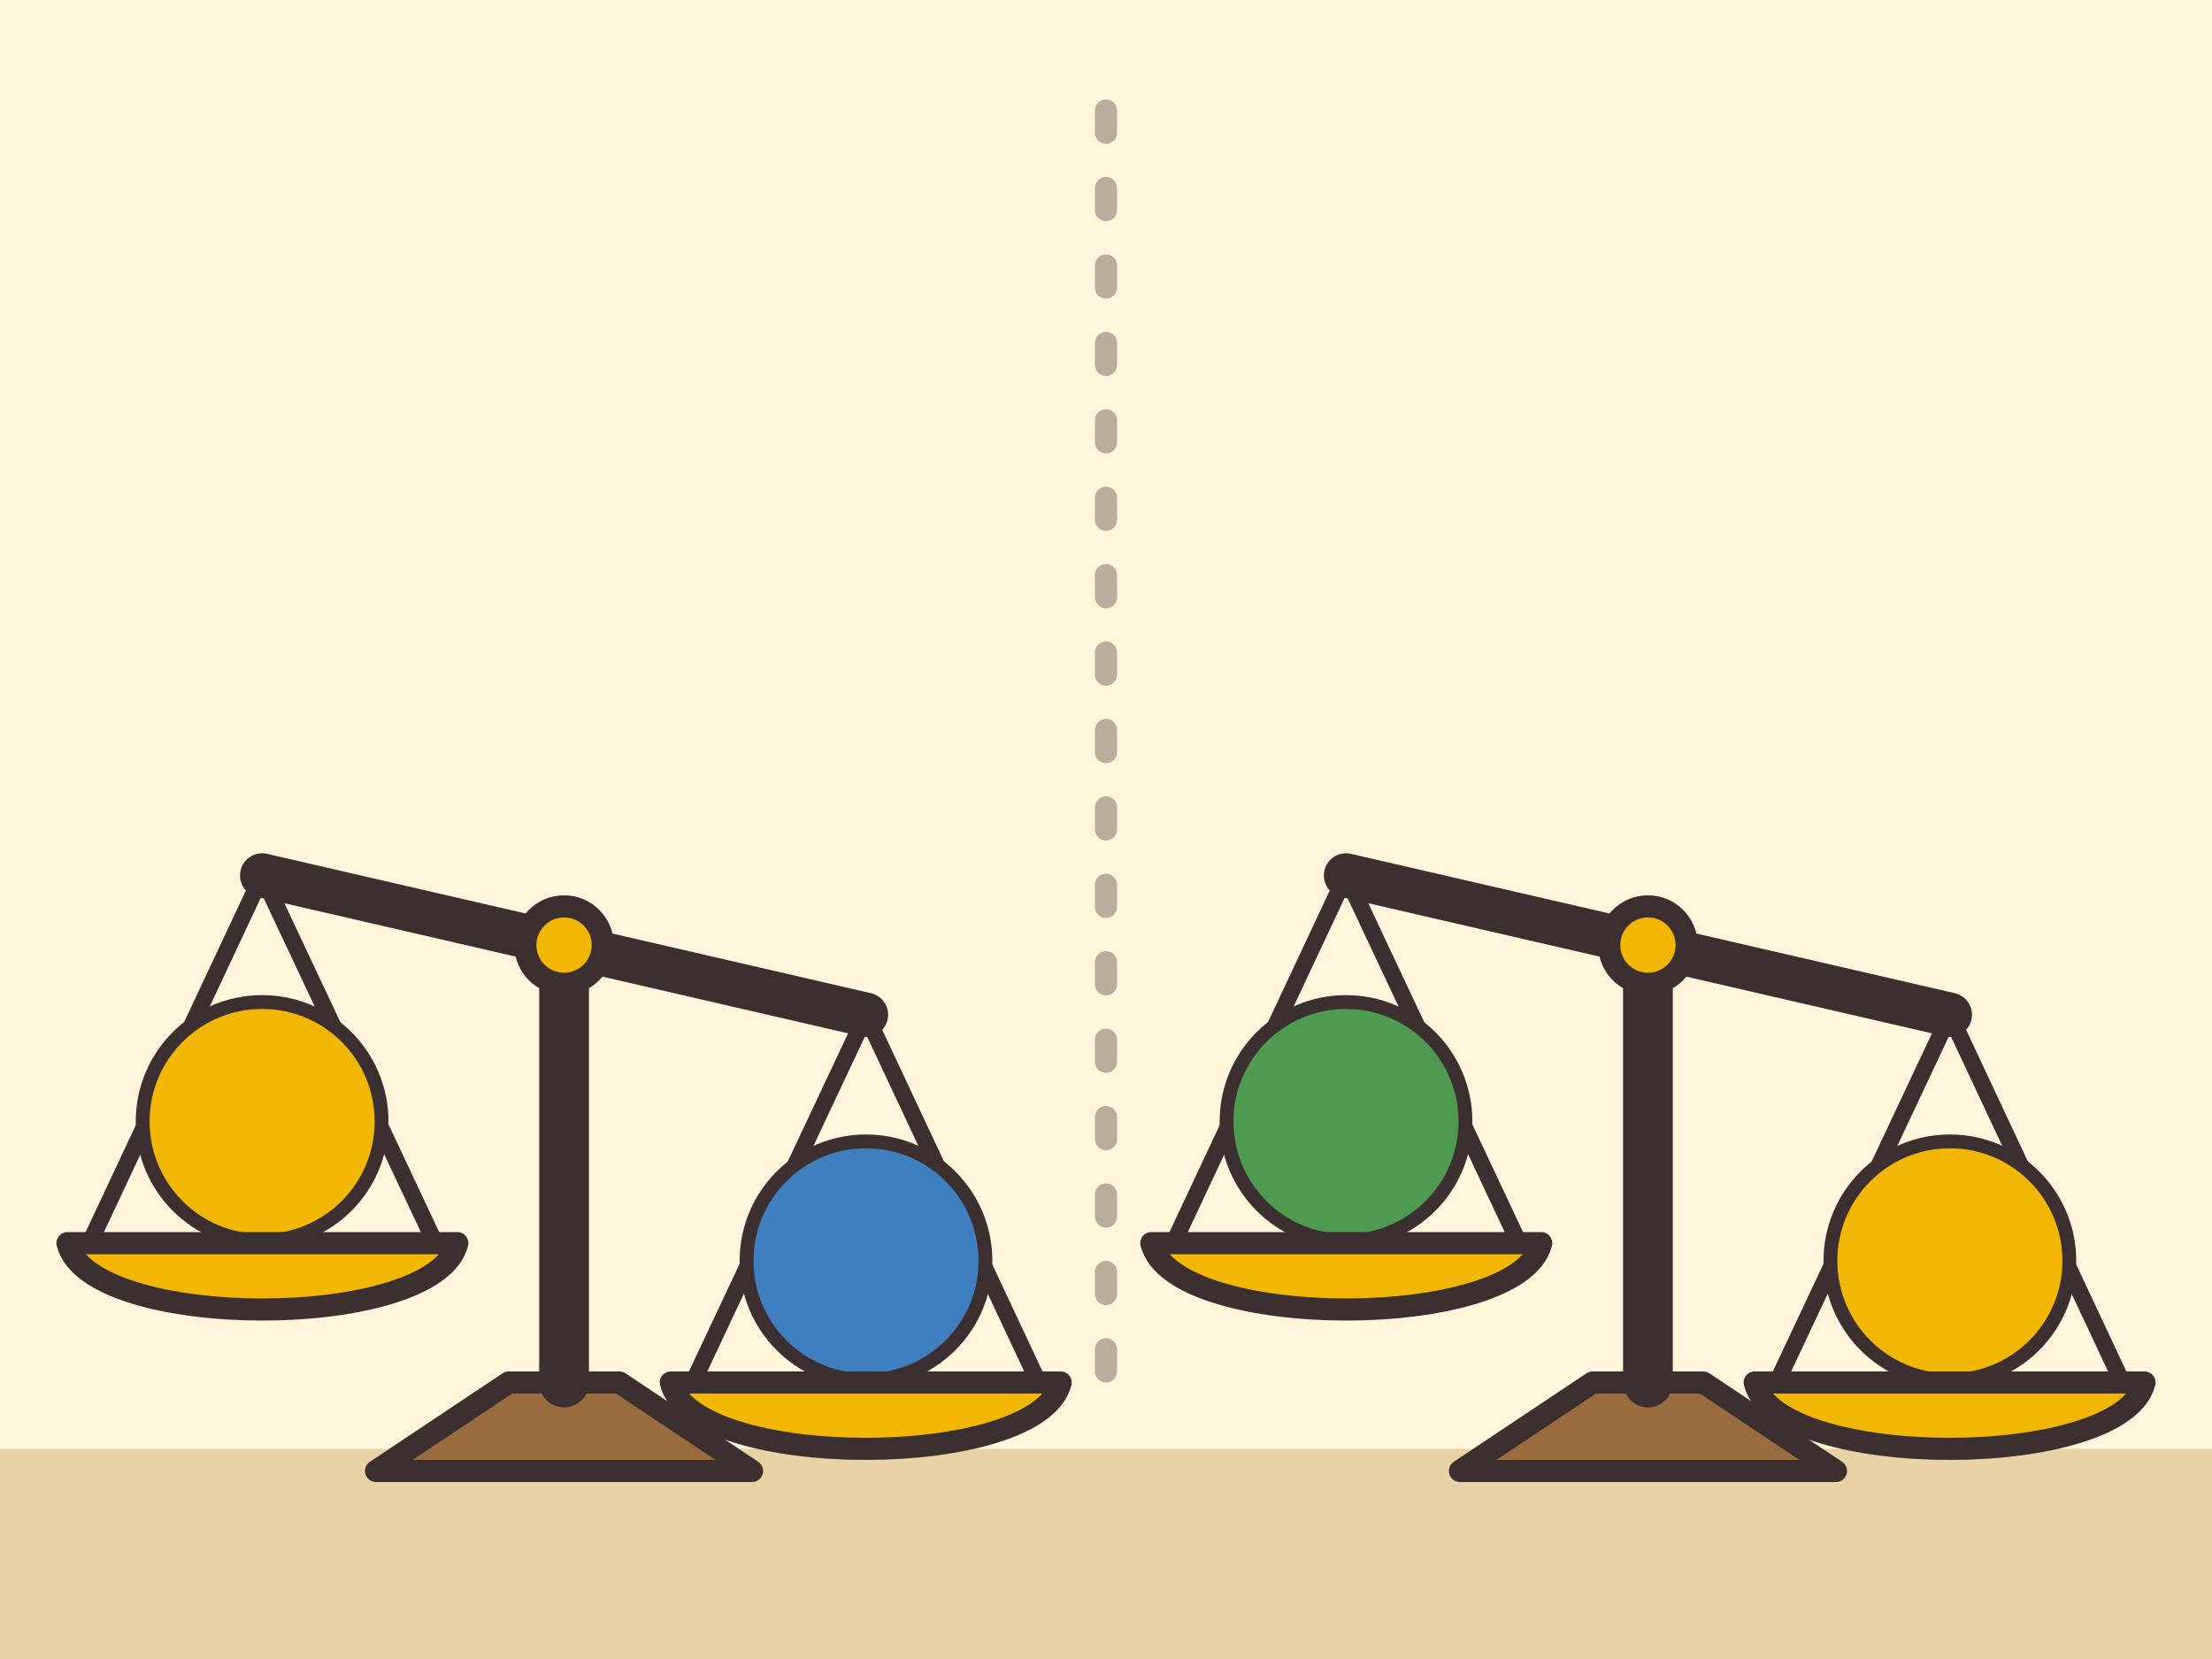
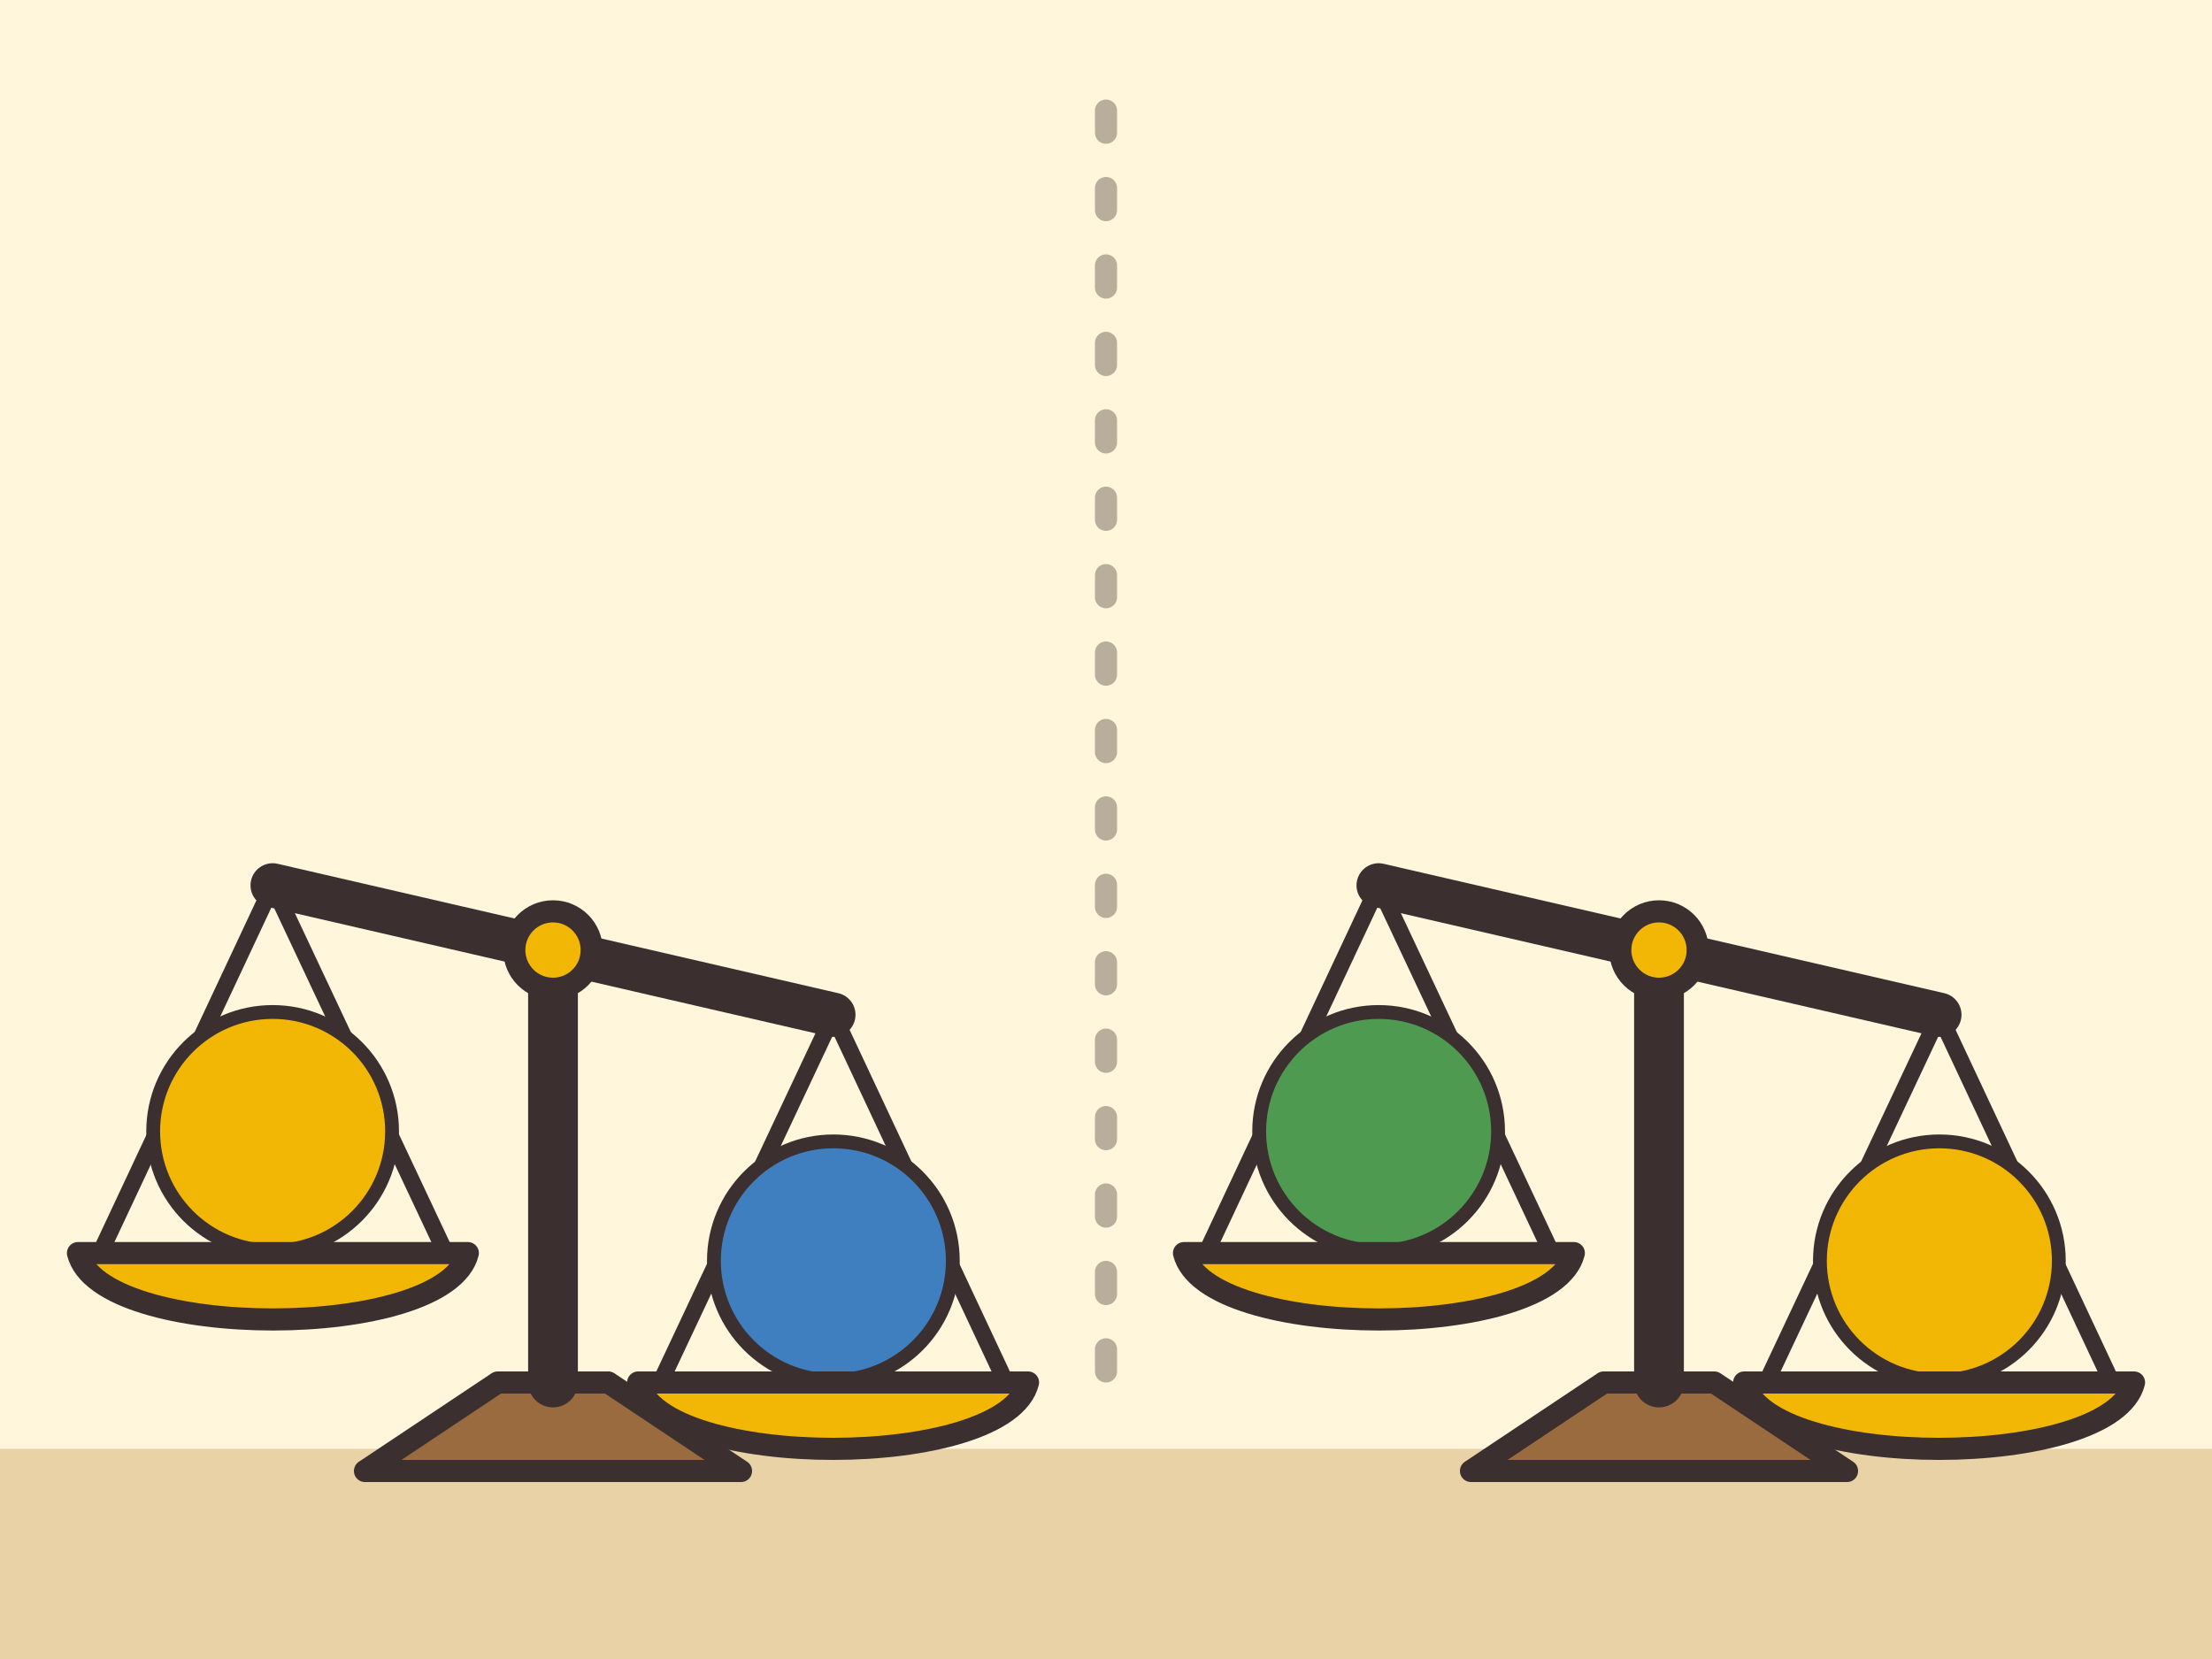
<svg xmlns="http://www.w3.org/2000/svg" viewBox="0 0 400 300">
  <rect width="400" height="300" fill="#fff6dc" />
  <rect x="0" y="262" width="400" height="38" fill="#e8d2a6" />
  <path d="M200 20V250" stroke="#b9ae9b" stroke-width="4" stroke-dasharray="4 10" stroke-linecap="round" />
-   <path d="M68 266H136L112 250H92z" fill="#9a6b3f" stroke="#3b2f2f" stroke-width="4" stroke-linejoin="round" />
-   <path d="M102 250V170.903" stroke="#3b2f2f" stroke-width="9" stroke-linecap="round" />
-   <path d="M47.4 158.3L156.6 183.5" stroke="#3b2f2f" stroke-width="8" stroke-linecap="round" />
-   <circle cx="102" cy="170.9" r="7" fill="#f2b705" stroke="#3b2f2f" stroke-width="4" />
-   <path d="M47.4 158.3L16.2 224.8M47.4 158.3L78.7 224.8" fill="none" stroke="#3b2f2f" stroke-width="3" stroke-linecap="round" />
-   <circle cx="47.4" cy="202.8" r="21.6" fill="#f2b705" stroke="#3b2f2f" stroke-width="2.5" stroke-linejoin="round" />
-   <path d="M12.2 224.8H82.7C78.7 240.8 16.2 240.8 12.2 224.8z" fill="#f2b705" stroke="#3b2f2f" stroke-width="4" stroke-linejoin="round" />
-   <path d="M156.6 183.5L125.3 250.0M156.6 183.5L187.8 250.0" fill="none" stroke="#3b2f2f" stroke-width="3" stroke-linecap="round" />
-   <circle cx="156.6" cy="228.0" r="21.6" fill="#3f7fbf" stroke="#3b2f2f" stroke-width="2.5" stroke-linejoin="round" />
-   <path d="M121.3 250.0H191.8C187.8 266.0 125.3 266.0 121.3 250.0z" fill="#f2b705" stroke="#3b2f2f" stroke-width="4" stroke-linejoin="round" />
-   <path d="M264 266H332L308 250H288z" fill="#9a6b3f" stroke="#3b2f2f" stroke-width="4" stroke-linejoin="round" />
-   <path d="M298 250V170.903" stroke="#3b2f2f" stroke-width="9" stroke-linecap="round" />
-   <path d="M243.4 158.3L352.6 183.5" stroke="#3b2f2f" stroke-width="8" stroke-linecap="round" />
-   <circle cx="298" cy="170.9" r="7" fill="#f2b705" stroke="#3b2f2f" stroke-width="4" />
-   <path d="M243.4 158.3L212.2 224.8M243.4 158.3L274.7 224.8" fill="none" stroke="#3b2f2f" stroke-width="3" stroke-linecap="round" />
-   <circle cx="243.4" cy="202.8" r="21.6" fill="#4e9a51" stroke="#3b2f2f" stroke-width="2.5" stroke-linejoin="round" />
-   <path d="M208.2 224.8H278.7C274.7 240.8 212.2 240.8 208.2 224.8z" fill="#f2b705" stroke="#3b2f2f" stroke-width="4" stroke-linejoin="round" />
-   <path d="M352.6 183.5L321.3 250.0M352.6 183.5L383.8 250.0" fill="none" stroke="#3b2f2f" stroke-width="3" stroke-linecap="round" />
-   <circle cx="352.6" cy="228.0" r="21.6" fill="#f2b705" stroke="#3b2f2f" stroke-width="2.5" stroke-linejoin="round" />
-   <path d="M317.3 250.0H387.8C383.8 266.0 321.3 266.0 317.3 250.0z" fill="#f2b705" stroke="#3b2f2f" stroke-width="4" stroke-linejoin="round" />
+   <path d="M66 266H134L110 250H90z" fill="#9a6b3f" stroke="#3b2f2f" stroke-width="4" stroke-linejoin="round" />
+   <path d="M100 250V171.803" stroke="#3b2f2f" stroke-width="9" stroke-linecap="round" />
+   <path d="M49.3 160.1L150.7 183.5" stroke="#3b2f2f" stroke-width="8" stroke-linecap="round" />
+   <circle cx="100" cy="171.8" r="7" fill="#f2b705" stroke="#3b2f2f" stroke-width="4" />
+   <path d="M49.3 160.1L18.1 226.6M49.3 160.1L80.6 226.6" fill="none" stroke="#3b2f2f" stroke-width="3" stroke-linecap="round" />
+   <circle cx="49.3" cy="204.6" r="21.6" fill="#f2b705" stroke="#3b2f2f" stroke-width="2.5" stroke-linejoin="round" />
+   <path d="M14.1 226.6H84.6C80.6 242.6 18.1 242.6 14.1 226.6z" fill="#f2b705" stroke="#3b2f2f" stroke-width="4" stroke-linejoin="round" />
+   <path d="M150.7 183.5L119.4 250.0M150.7 183.5L181.9 250.0" fill="none" stroke="#3b2f2f" stroke-width="3" stroke-linecap="round" />
+   <circle cx="150.7" cy="228.0" r="21.6" fill="#3f7fbf" stroke="#3b2f2f" stroke-width="2.5" stroke-linejoin="round" />
+   <path d="M115.4 250.0H185.9C181.9 266.0 119.4 266.0 115.4 250.0z" fill="#f2b705" stroke="#3b2f2f" stroke-width="4" stroke-linejoin="round" />
+   <path d="M266 266H334L310 250H290z" fill="#9a6b3f" stroke="#3b2f2f" stroke-width="4" stroke-linejoin="round" />
+   <path d="M300 250V171.803" stroke="#3b2f2f" stroke-width="9" stroke-linecap="round" />
+   <path d="M249.3 160.1L350.7 183.5" stroke="#3b2f2f" stroke-width="8" stroke-linecap="round" />
+   <circle cx="300" cy="171.8" r="7" fill="#f2b705" stroke="#3b2f2f" stroke-width="4" />
+   <path d="M249.3 160.1L218.1 226.6M249.3 160.1L280.6 226.6" fill="none" stroke="#3b2f2f" stroke-width="3" stroke-linecap="round" />
+   <circle cx="249.3" cy="204.6" r="21.6" fill="#4e9a51" stroke="#3b2f2f" stroke-width="2.5" stroke-linejoin="round" />
+   <path d="M214.1 226.6H284.6C280.6 242.6 218.1 242.6 214.1 226.6z" fill="#f2b705" stroke="#3b2f2f" stroke-width="4" stroke-linejoin="round" />
+   <path d="M350.7 183.5L319.4 250.0M350.7 183.5L381.9 250.0" fill="none" stroke="#3b2f2f" stroke-width="3" stroke-linecap="round" />
+   <circle cx="350.7" cy="228.0" r="21.6" fill="#f2b705" stroke="#3b2f2f" stroke-width="2.5" stroke-linejoin="round" />
+   <path d="M315.4 250.0H385.9C381.9 266.0 319.4 266.0 315.4 250.0z" fill="#f2b705" stroke="#3b2f2f" stroke-width="4" stroke-linejoin="round" />
</svg>
